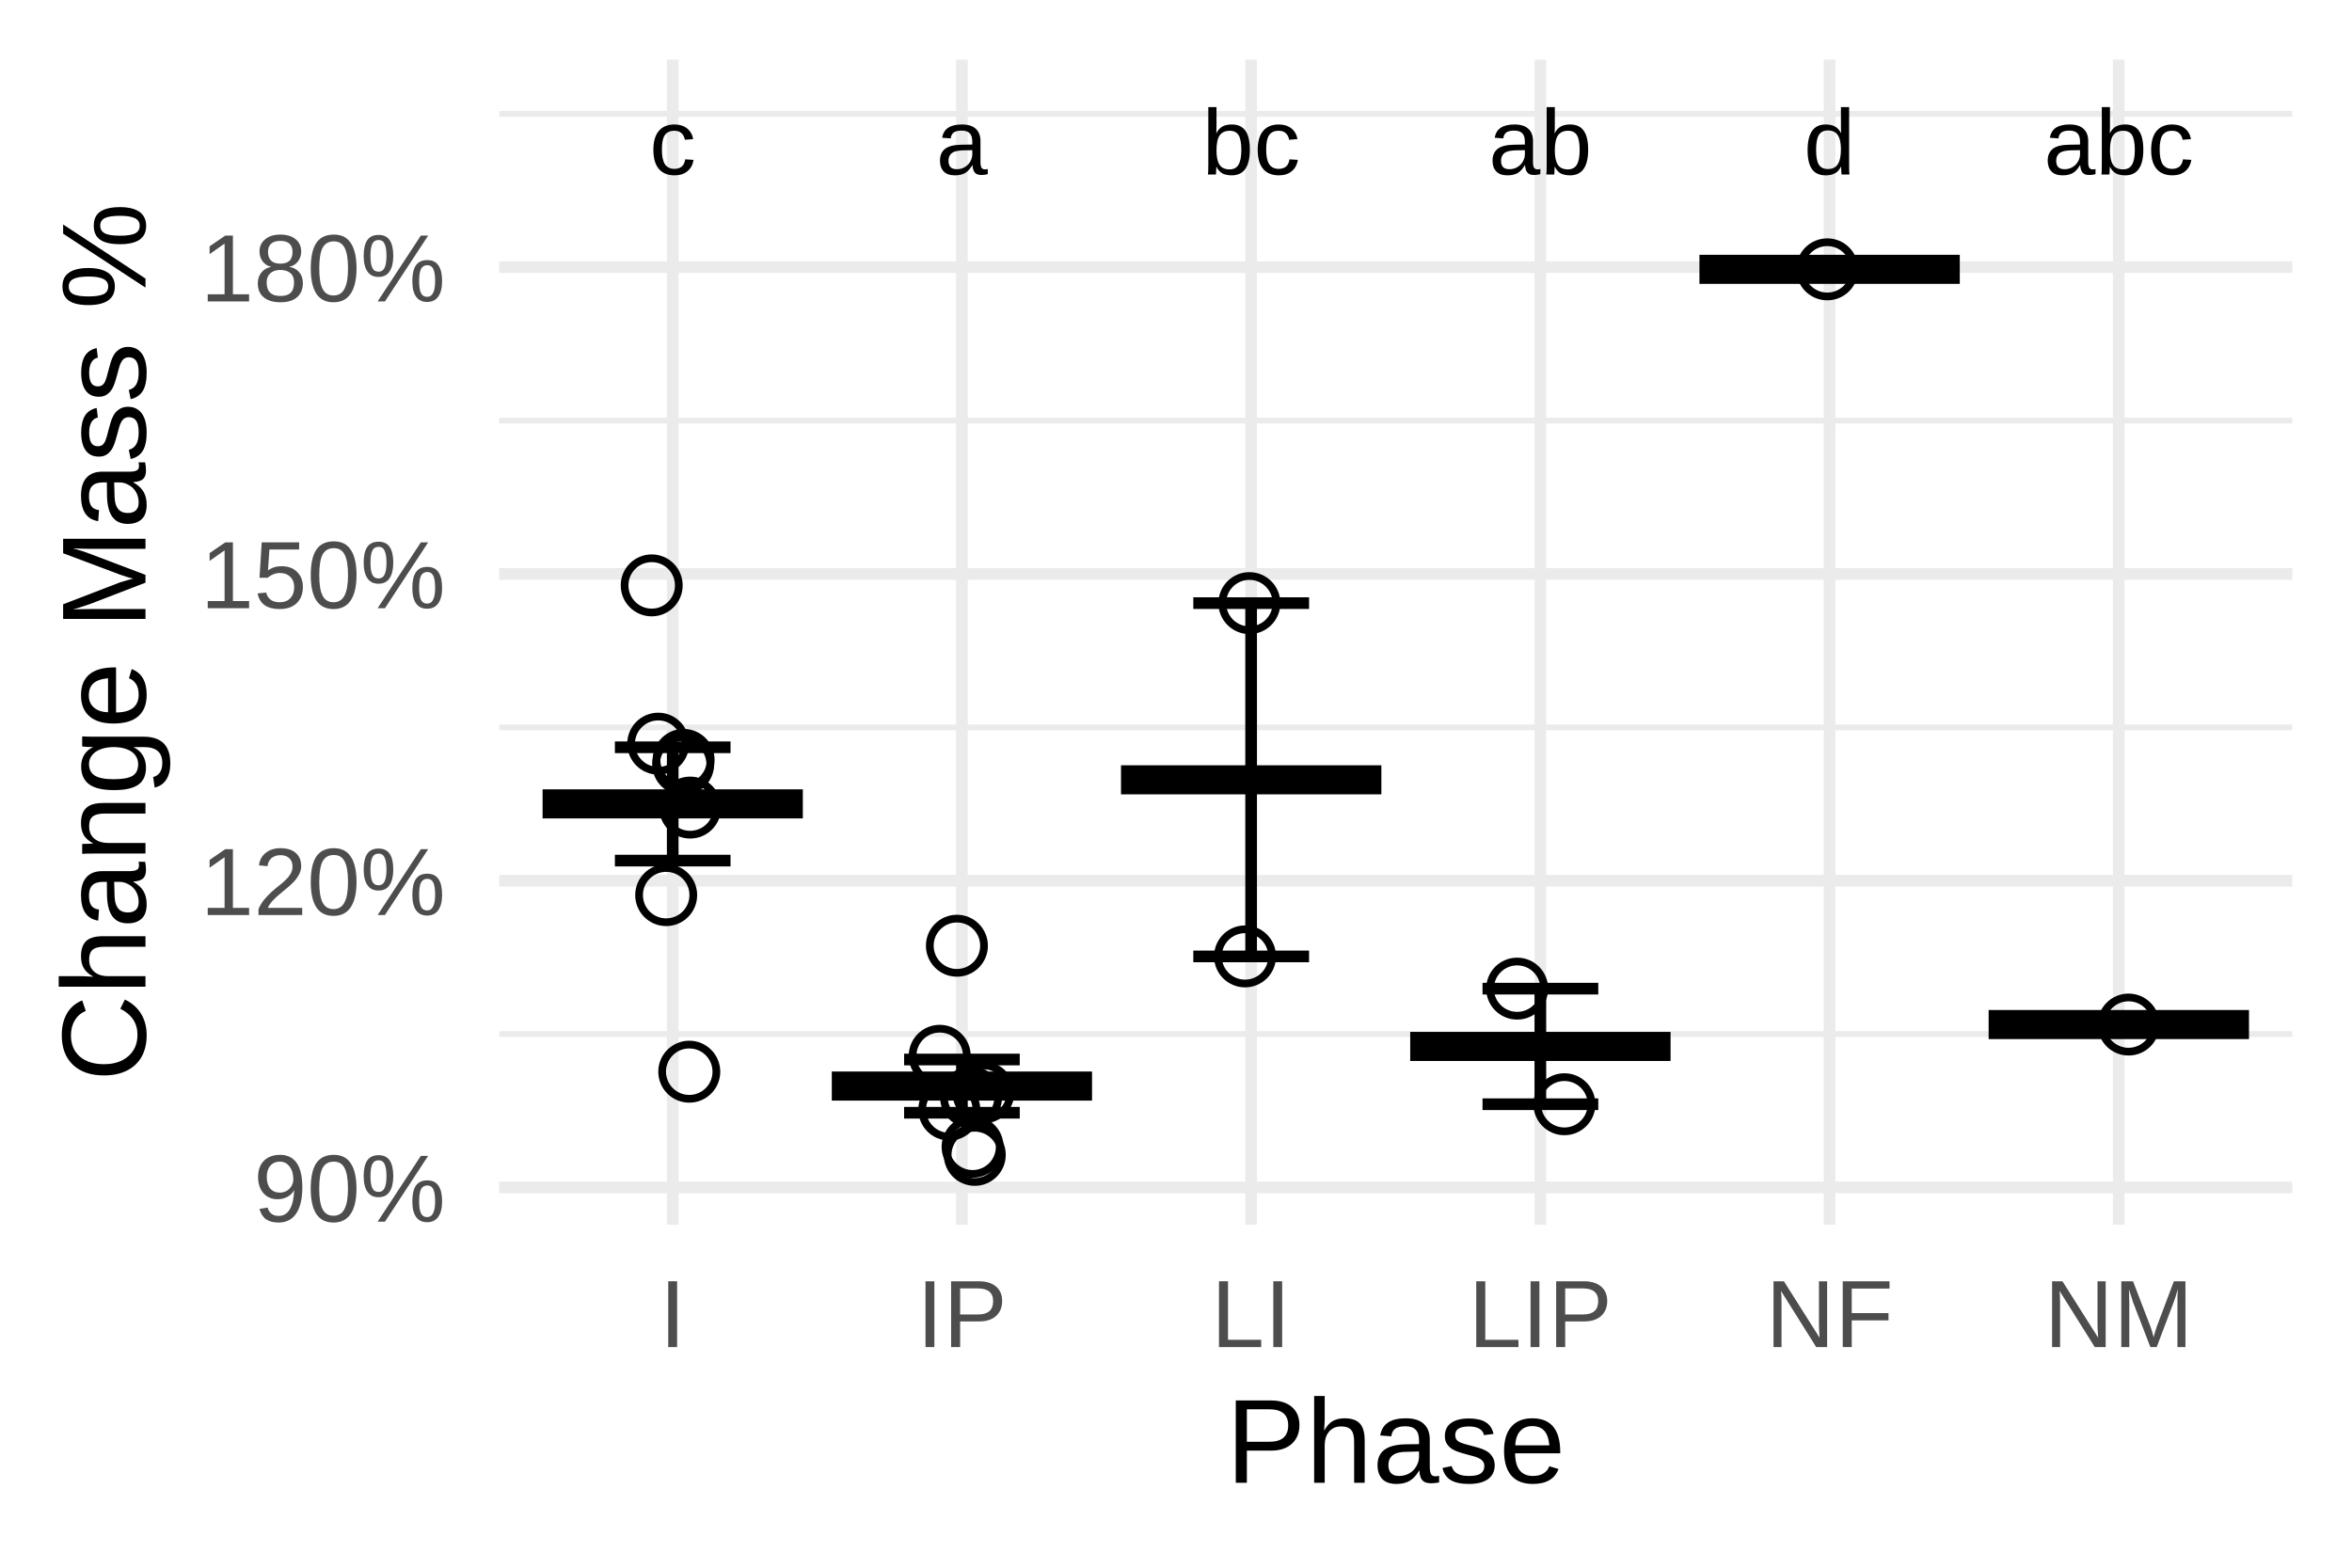
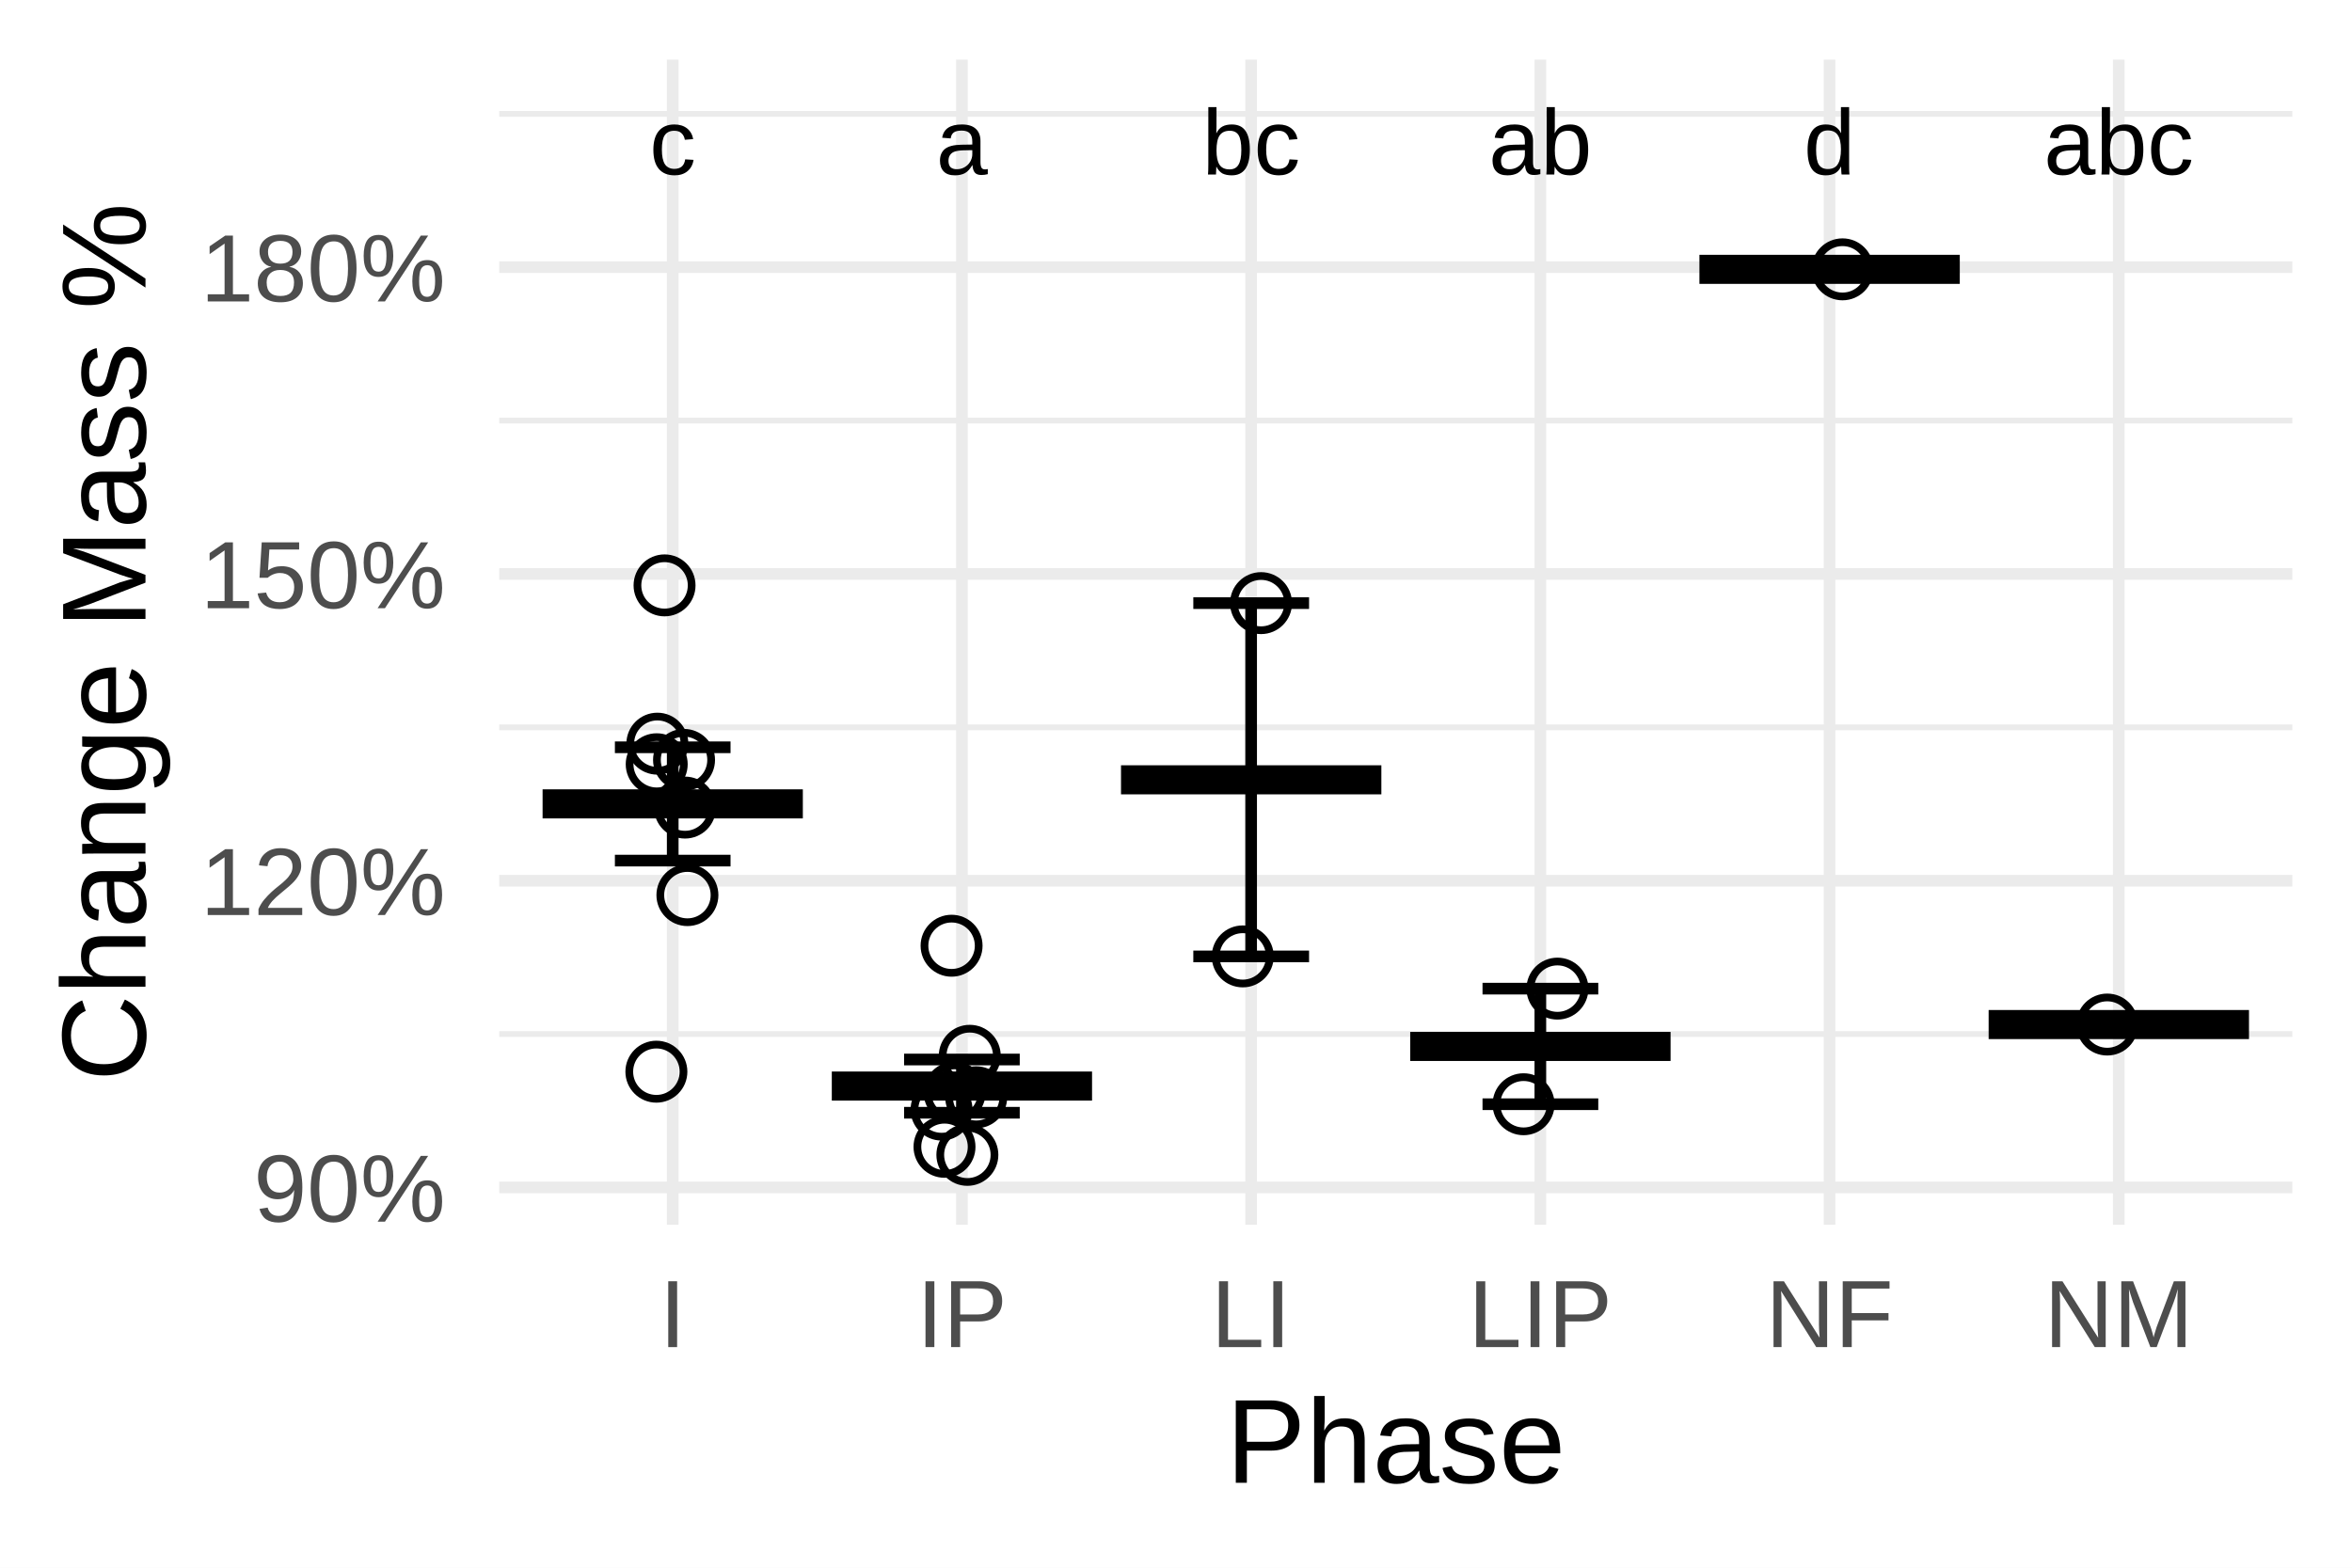
<svg xmlns="http://www.w3.org/2000/svg" width="216.00pt" height="144.00pt" viewBox="0 0 216.00 144.00">
  <g class="svglite">
    <defs>
      <style type="text/css">
    .svglite line, .svglite polyline, .svglite polygon, .svglite path, .svglite rect, .svglite circle {
      fill: none;
      stroke: #000000;
      stroke-linecap: round;
      stroke-linejoin: round;
      stroke-miterlimit: 10.00;
    }
    .svglite text {
      white-space: pre;
    }
    .svglite g.glyphgroup path {
      fill: inherit;
      stroke: none;
    }
  </style>
    </defs>
    <rect width="100%" height="100%" style="stroke: none; fill: #FFFFFF;" />
    <defs>
      <clipPath id="cpMC4wMHwyMTYuMDB8MC4wMHwxNDQuMDA=">
        <rect x="0.00" y="0.00" width="216.00" height="144.00" />
      </clipPath>
    </defs>
    <g clip-path="url(#cpMC4wMHwyMTYuMDB8MC4wMHwxNDQuMDA=)">
      <rect x="0.00" y="0.00" width="216.00" height="144.00" style="stroke-width: 1.07; stroke: none; fill: #FFFFFF;" />
    </g>
    <defs>
      <clipPath id="cpNDUuODV8MjEwLjUyfDUuNDh8MTEyLjUw">
        <rect x="45.85" y="5.48" width="164.67" height="107.02" />
      </clipPath>
    </defs>
    <g clip-path="url(#cpNDUuODV8MjEwLjUyfDUuNDh8MTEyLjUw)">
      <polyline points="45.85,94.98 210.52,94.98 " style="stroke-width: 0.53; stroke: #EBEBEB; stroke-linecap: butt;" />
      <polyline points="45.85,66.81 210.52,66.81 " style="stroke-width: 0.53; stroke: #EBEBEB; stroke-linecap: butt;" />
      <polyline points="45.85,38.63 210.52,38.63 " style="stroke-width: 0.53; stroke: #EBEBEB; stroke-linecap: butt;" />
      <polyline points="45.85,10.46 210.52,10.46 " style="stroke-width: 0.53; stroke: #EBEBEB; stroke-linecap: butt;" />
      <polyline points="45.85,109.07 210.52,109.07 " style="stroke-width: 1.07; stroke: #EBEBEB; stroke-linecap: butt;" />
      <polyline points="45.85,80.90 210.52,80.90 " style="stroke-width: 1.07; stroke: #EBEBEB; stroke-linecap: butt;" />
      <polyline points="45.85,52.72 210.52,52.72 " style="stroke-width: 1.07; stroke: #EBEBEB; stroke-linecap: butt;" />
      <polyline points="45.85,24.54 210.52,24.54 " style="stroke-width: 1.07; stroke: #EBEBEB; stroke-linecap: butt;" />
      <polyline points="61.78,112.50 61.78,5.48 " style="stroke-width: 1.07; stroke: #EBEBEB; stroke-linecap: butt;" />
      <polyline points="88.34,112.50 88.34,5.48 " style="stroke-width: 1.07; stroke: #EBEBEB; stroke-linecap: butt;" />
      <polyline points="114.90,112.50 114.90,5.48 " style="stroke-width: 1.07; stroke: #EBEBEB; stroke-linecap: butt;" />
      <polyline points="141.46,112.50 141.46,5.48 " style="stroke-width: 1.07; stroke: #EBEBEB; stroke-linecap: butt;" />
      <polyline points="168.02,112.50 168.02,5.48 " style="stroke-width: 1.07; stroke: #EBEBEB; stroke-linecap: butt;" />
      <polyline points="194.58,112.50 194.58,5.48 " style="stroke-width: 1.07; stroke: #EBEBEB; stroke-linecap: butt;" />
      <line x1="49.83" y1="73.84" x2="73.73" y2="73.84" style="stroke-width: 2.67; stroke-linecap: butt; stroke-linejoin: miter;" />
      <line x1="76.39" y1="99.76" x2="100.29" y2="99.76" style="stroke-width: 2.67; stroke-linecap: butt; stroke-linejoin: miter;" />
      <line x1="102.95" y1="71.63" x2="126.86" y2="71.63" style="stroke-width: 2.67; stroke-linecap: butt; stroke-linejoin: miter;" />
      <line x1="129.51" y1="96.12" x2="153.42" y2="96.12" style="stroke-width: 2.67; stroke-linecap: butt; stroke-linejoin: miter;" />
      <line x1="156.07" y1="24.74" x2="179.98" y2="24.74" style="stroke-width: 2.67; stroke-linecap: butt; stroke-linejoin: miter;" />
      <line x1="182.63" y1="94.11" x2="206.54" y2="94.11" style="stroke-width: 2.67; stroke-linecap: butt; stroke-linejoin: miter;" />
      <polyline points="56.47,68.64 67.09,68.64 " style="stroke-width: 1.07; stroke-linecap: butt;" />
      <polyline points="61.78,68.64 61.78,79.05 " style="stroke-width: 1.07; stroke-linecap: butt;" />
      <polyline points="56.47,79.05 67.09,79.05 " style="stroke-width: 1.07; stroke-linecap: butt;" />
      <polyline points="83.03,97.32 93.65,97.32 " style="stroke-width: 1.07; stroke-linecap: butt;" />
      <polyline points="88.34,97.32 88.34,102.21 " style="stroke-width: 1.07; stroke-linecap: butt;" />
      <polyline points="83.03,102.21 93.65,102.21 " style="stroke-width: 1.07; stroke-linecap: butt;" />
      <polyline points="109.59,55.40 120.22,55.40 " style="stroke-width: 1.07; stroke-linecap: butt;" />
      <polyline points="114.90,55.40 114.90,87.85 " style="stroke-width: 1.07; stroke-linecap: butt;" />
      <polyline points="109.59,87.85 120.22,87.85 " style="stroke-width: 1.07; stroke-linecap: butt;" />
      <polyline points="136.15,90.81 146.78,90.81 " style="stroke-width: 1.07; stroke-linecap: butt;" />
      <polyline points="141.46,90.81 141.46,101.43 " style="stroke-width: 1.07; stroke-linecap: butt;" />
      <polyline points="136.15,101.43 146.78,101.43 " style="stroke-width: 1.07; stroke-linecap: butt;" />
-       <circle cx="114.74" cy="55.40" r="2.49" style="stroke-width: 0.71;" />
-       <circle cx="143.67" cy="101.43" r="2.49" style="stroke-width: 0.71;" />
-       <circle cx="62.74" cy="70.20" r="2.49" style="stroke-width: 0.71;" />
-       <circle cx="87.18" cy="101.92" r="2.49" style="stroke-width: 0.71;" />
-       <circle cx="59.85" cy="53.77" r="2.49" style="stroke-width: 0.71;" />
-       <circle cx="89.52" cy="106.08" r="2.49" style="stroke-width: 0.71;" />
-       <circle cx="60.45" cy="68.31" r="2.49" style="stroke-width: 0.71;" />
-       <circle cx="87.88" cy="86.87" r="2.49" style="stroke-width: 0.71;" />
-       <circle cx="114.34" cy="87.85" r="2.49" style="stroke-width: 0.71;" />
-       <circle cx="139.33" cy="90.81" r="2.49" style="stroke-width: 0.71;" />
-       <circle cx="63.38" cy="74.18" r="2.49" style="stroke-width: 0.71;" />
-       <circle cx="89.32" cy="105.34" r="2.49" style="stroke-width: 0.71;" />
-       <circle cx="62.78" cy="69.80" r="2.49" style="stroke-width: 0.71;" />
-       <circle cx="90.31" cy="100.35" r="2.49" style="stroke-width: 0.71;" />
-       <circle cx="167.81" cy="24.74" r="2.49" style="stroke-width: 0.71;" />
-       <circle cx="195.48" cy="94.11" r="2.49" style="stroke-width: 0.71;" />
-       <circle cx="61.18" cy="82.22" r="2.49" style="stroke-width: 0.71;" />
-       <circle cx="89.18" cy="100.79" r="2.49" style="stroke-width: 0.71;" />
-       <circle cx="63.30" cy="98.44" r="2.49" style="stroke-width: 0.71;" />
-       <circle cx="86.30" cy="96.98" r="2.49" style="stroke-width: 0.71;" />
+       <circle cx="115.81" cy="55.40" r="2.49" style="stroke-width: 0.71;" />
+       <circle cx="139.92" cy="101.43" r="2.49" style="stroke-width: 0.71;" />
+       <circle cx="60.31" cy="70.20" r="2.49" style="stroke-width: 0.71;" />
+       <circle cx="86.47" cy="101.92" r="2.49" style="stroke-width: 0.71;" />
+       <circle cx="61.03" cy="53.77" r="2.49" style="stroke-width: 0.71;" />
+       <circle cx="88.84" cy="106.08" r="2.49" style="stroke-width: 0.71;" />
+       <circle cx="60.37" cy="68.31" r="2.49" style="stroke-width: 0.71;" />
+       <circle cx="87.39" cy="86.87" r="2.49" style="stroke-width: 0.71;" />
+       <circle cx="114.13" cy="87.85" r="2.49" style="stroke-width: 0.71;" />
+       <circle cx="143.03" cy="90.81" r="2.49" style="stroke-width: 0.71;" />
+       <circle cx="62.91" cy="74.18" r="2.49" style="stroke-width: 0.71;" />
+       <circle cx="86.74" cy="105.34" r="2.49" style="stroke-width: 0.71;" />
+       <circle cx="62.82" cy="69.80" r="2.49" style="stroke-width: 0.71;" />
+       <circle cx="87.67" cy="100.35" r="2.49" style="stroke-width: 0.71;" />
+       <circle cx="169.21" cy="24.74" r="2.49" style="stroke-width: 0.71;" />
+       <circle cx="193.52" cy="94.11" r="2.49" style="stroke-width: 0.71;" />
+       <circle cx="63.13" cy="82.22" r="2.49" style="stroke-width: 0.71;" />
+       <circle cx="89.65" cy="100.79" r="2.49" style="stroke-width: 0.71;" />
+       <circle cx="60.28" cy="98.44" r="2.49" style="stroke-width: 0.71;" />
+       <circle cx="89.06" cy="96.98" r="2.49" style="stroke-width: 0.71;" />
      <text x="88.34" y="16.03" text-anchor="middle" style="font-size: 8.54px; font-family: &quot;Arial&quot;;" textLength="14.25px" lengthAdjust="spacingAndGlyphs"> a   </text>
      <text x="141.46" y="16.03" text-anchor="middle" style="font-size: 8.54px; font-family: &quot;Arial&quot;;" textLength="16.62px" lengthAdjust="spacingAndGlyphs"> ab  </text>
      <text x="194.58" y="16.03" text-anchor="middle" style="font-size: 8.54px; font-family: &quot;Arial&quot;;" textLength="18.52px" lengthAdjust="spacingAndGlyphs"> abc </text>
      <text x="61.78" y="16.03" text-anchor="middle" style="font-size: 8.54px; font-family: &quot;Arial&quot;;" textLength="13.77px" lengthAdjust="spacingAndGlyphs">   c </text>
      <text x="114.90" y="16.03" text-anchor="middle" style="font-size: 8.54px; font-family: &quot;Arial&quot;;" textLength="16.14px" lengthAdjust="spacingAndGlyphs">  bc </text>
      <text x="168.02" y="16.03" text-anchor="middle" style="font-size: 8.54px; font-family: &quot;Arial&quot;;" textLength="14.25px" lengthAdjust="spacingAndGlyphs">    d</text>
    </g>
    <g clip-path="url(#cpMC4wMHwyMTYuMDB8MC4wMHwxNDQuMDA=)">
      <text x="40.91" y="112.22" text-anchor="end" style="font-size: 8.80px;fill: #4D4D4D; font-family: &quot;Arial&quot;;" textLength="17.61px" lengthAdjust="spacingAndGlyphs">90%</text>
      <text x="40.91" y="84.05" text-anchor="end" style="font-size: 8.80px;fill: #4D4D4D; font-family: &quot;Arial&quot;;" textLength="22.50px" lengthAdjust="spacingAndGlyphs">120%</text>
      <text x="40.91" y="55.87" text-anchor="end" style="font-size: 8.80px;fill: #4D4D4D; font-family: &quot;Arial&quot;;" textLength="22.50px" lengthAdjust="spacingAndGlyphs">150%</text>
      <text x="40.91" y="27.69" text-anchor="end" style="font-size: 8.80px;fill: #4D4D4D; font-family: &quot;Arial&quot;;" textLength="22.50px" lengthAdjust="spacingAndGlyphs">180%</text>
      <text x="61.78" y="123.74" text-anchor="middle" style="font-size: 8.80px;fill: #4D4D4D; font-family: &quot;Arial&quot;;" textLength="2.44px" lengthAdjust="spacingAndGlyphs">I</text>
      <text x="88.34" y="123.74" text-anchor="middle" style="font-size: 8.80px;fill: #4D4D4D; font-family: &quot;Arial&quot;;" textLength="8.31px" lengthAdjust="spacingAndGlyphs">IP</text>
      <text x="114.90" y="123.74" text-anchor="middle" style="font-size: 8.80px;fill: #4D4D4D; font-family: &quot;Arial&quot;;" textLength="7.33px" lengthAdjust="spacingAndGlyphs">LI</text>
      <text x="141.46" y="123.74" text-anchor="middle" style="font-size: 8.80px;fill: #4D4D4D; font-family: &quot;Arial&quot;;" textLength="13.20px" lengthAdjust="spacingAndGlyphs">LIP</text>
      <text x="168.02" y="123.74" text-anchor="middle" style="font-size: 8.80px;fill: #4D4D4D; font-family: &quot;Arial&quot;;" textLength="11.73px" lengthAdjust="spacingAndGlyphs">NF</text>
      <text x="194.58" y="123.74" text-anchor="middle" style="font-size: 8.80px;fill: #4D4D4D; font-family: &quot;Arial&quot;;" textLength="13.69px" lengthAdjust="spacingAndGlyphs">NM</text>
      <text x="128.18" y="136.20" text-anchor="middle" style="font-size: 11.00px; font-family: &quot;Arial&quot;;" textLength="31.22px" lengthAdjust="spacingAndGlyphs">Phase</text>
      <text transform="translate(13.36,58.99) rotate(-90)" text-anchor="middle" style="font-size: 11.00px; font-family: &quot;Arial&quot;;" textLength="80.75px" lengthAdjust="spacingAndGlyphs">Change Mass %</text>
    </g>
  </g>
</svg>
